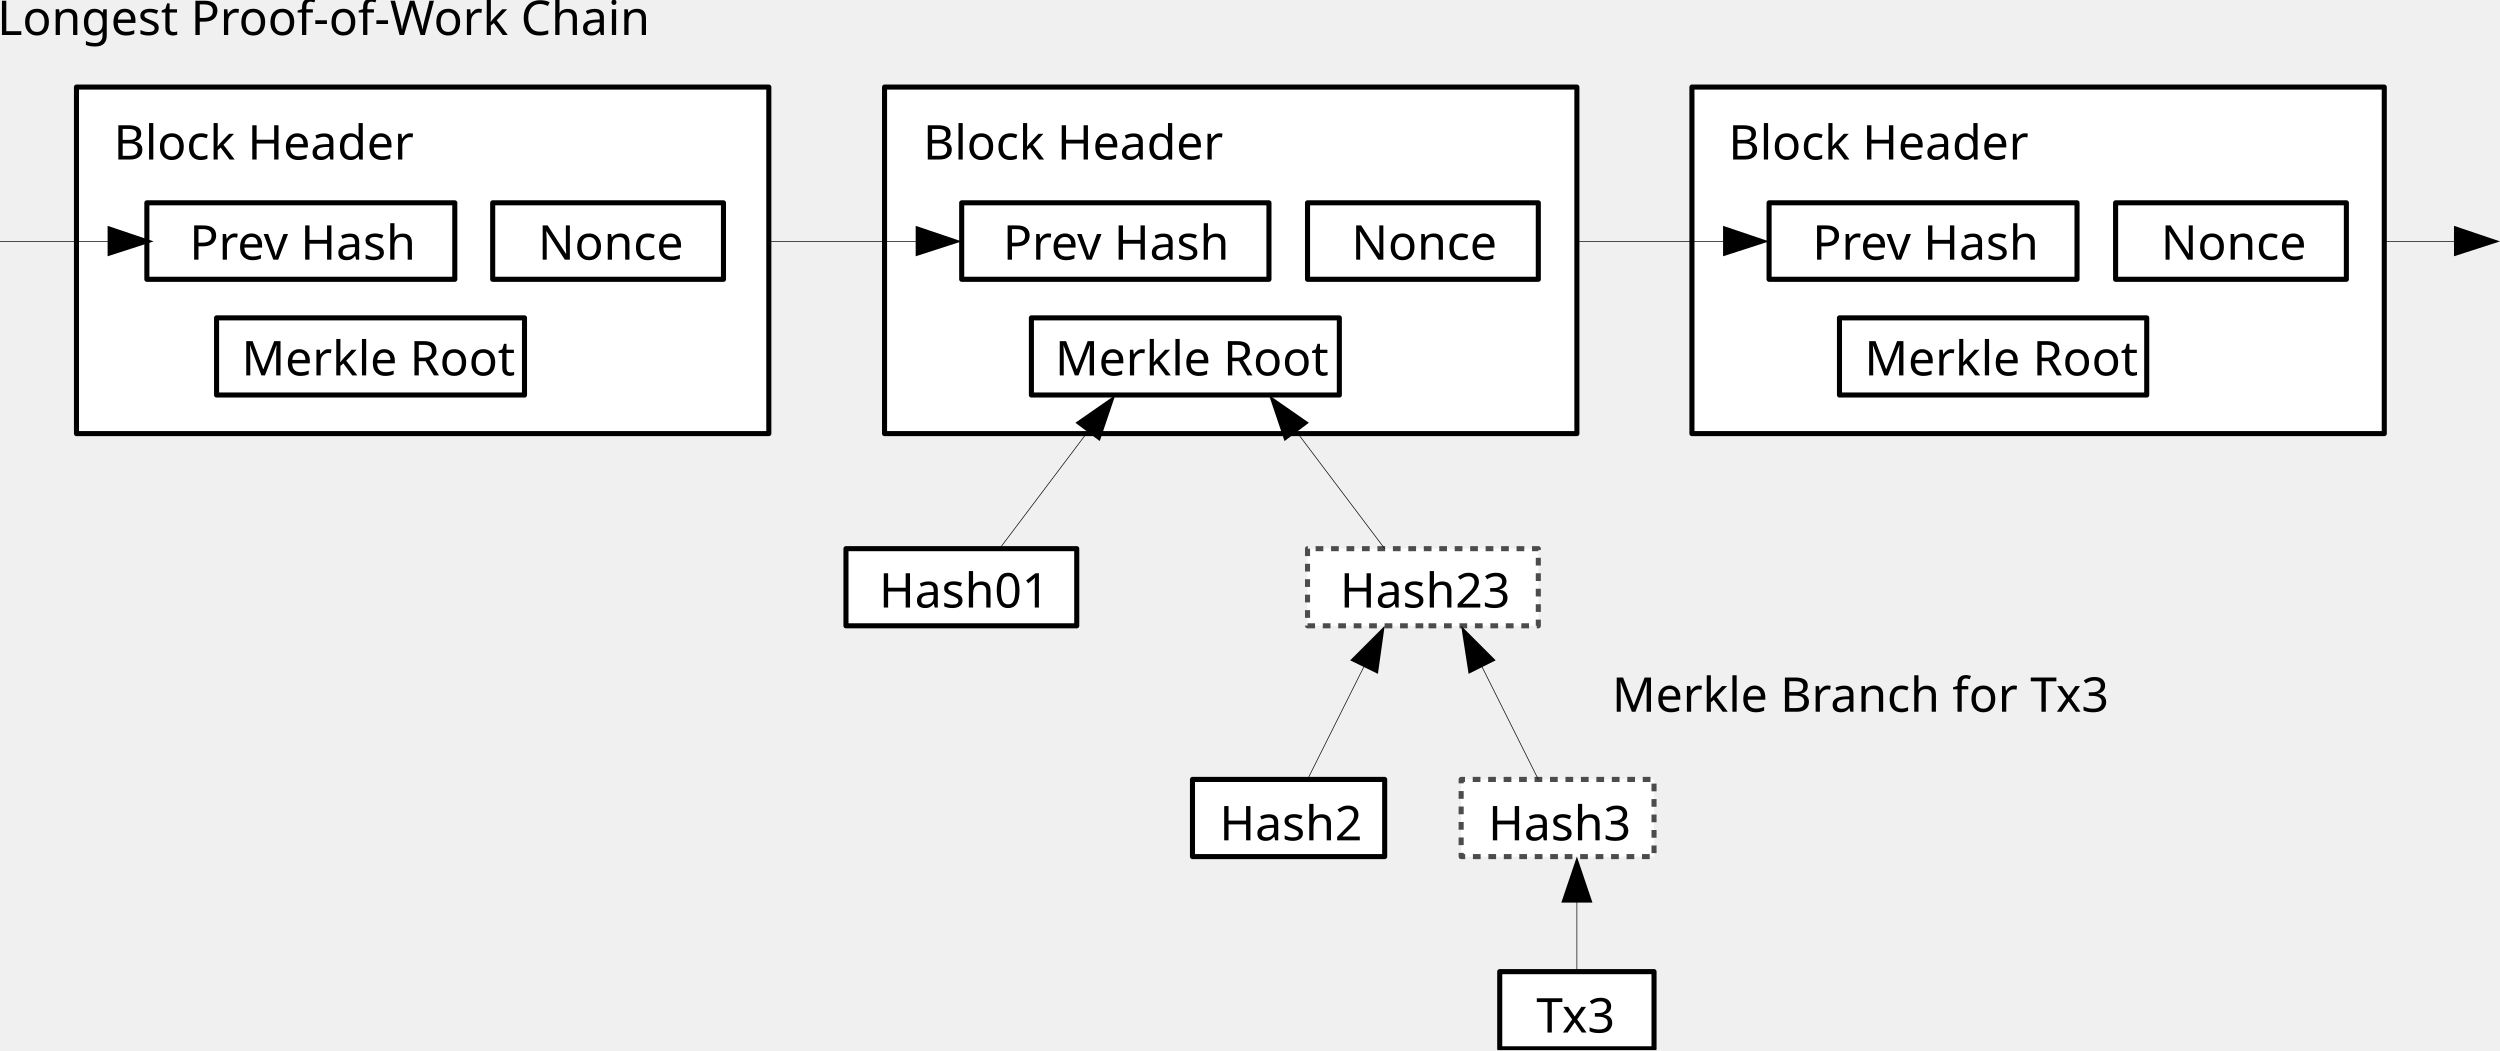
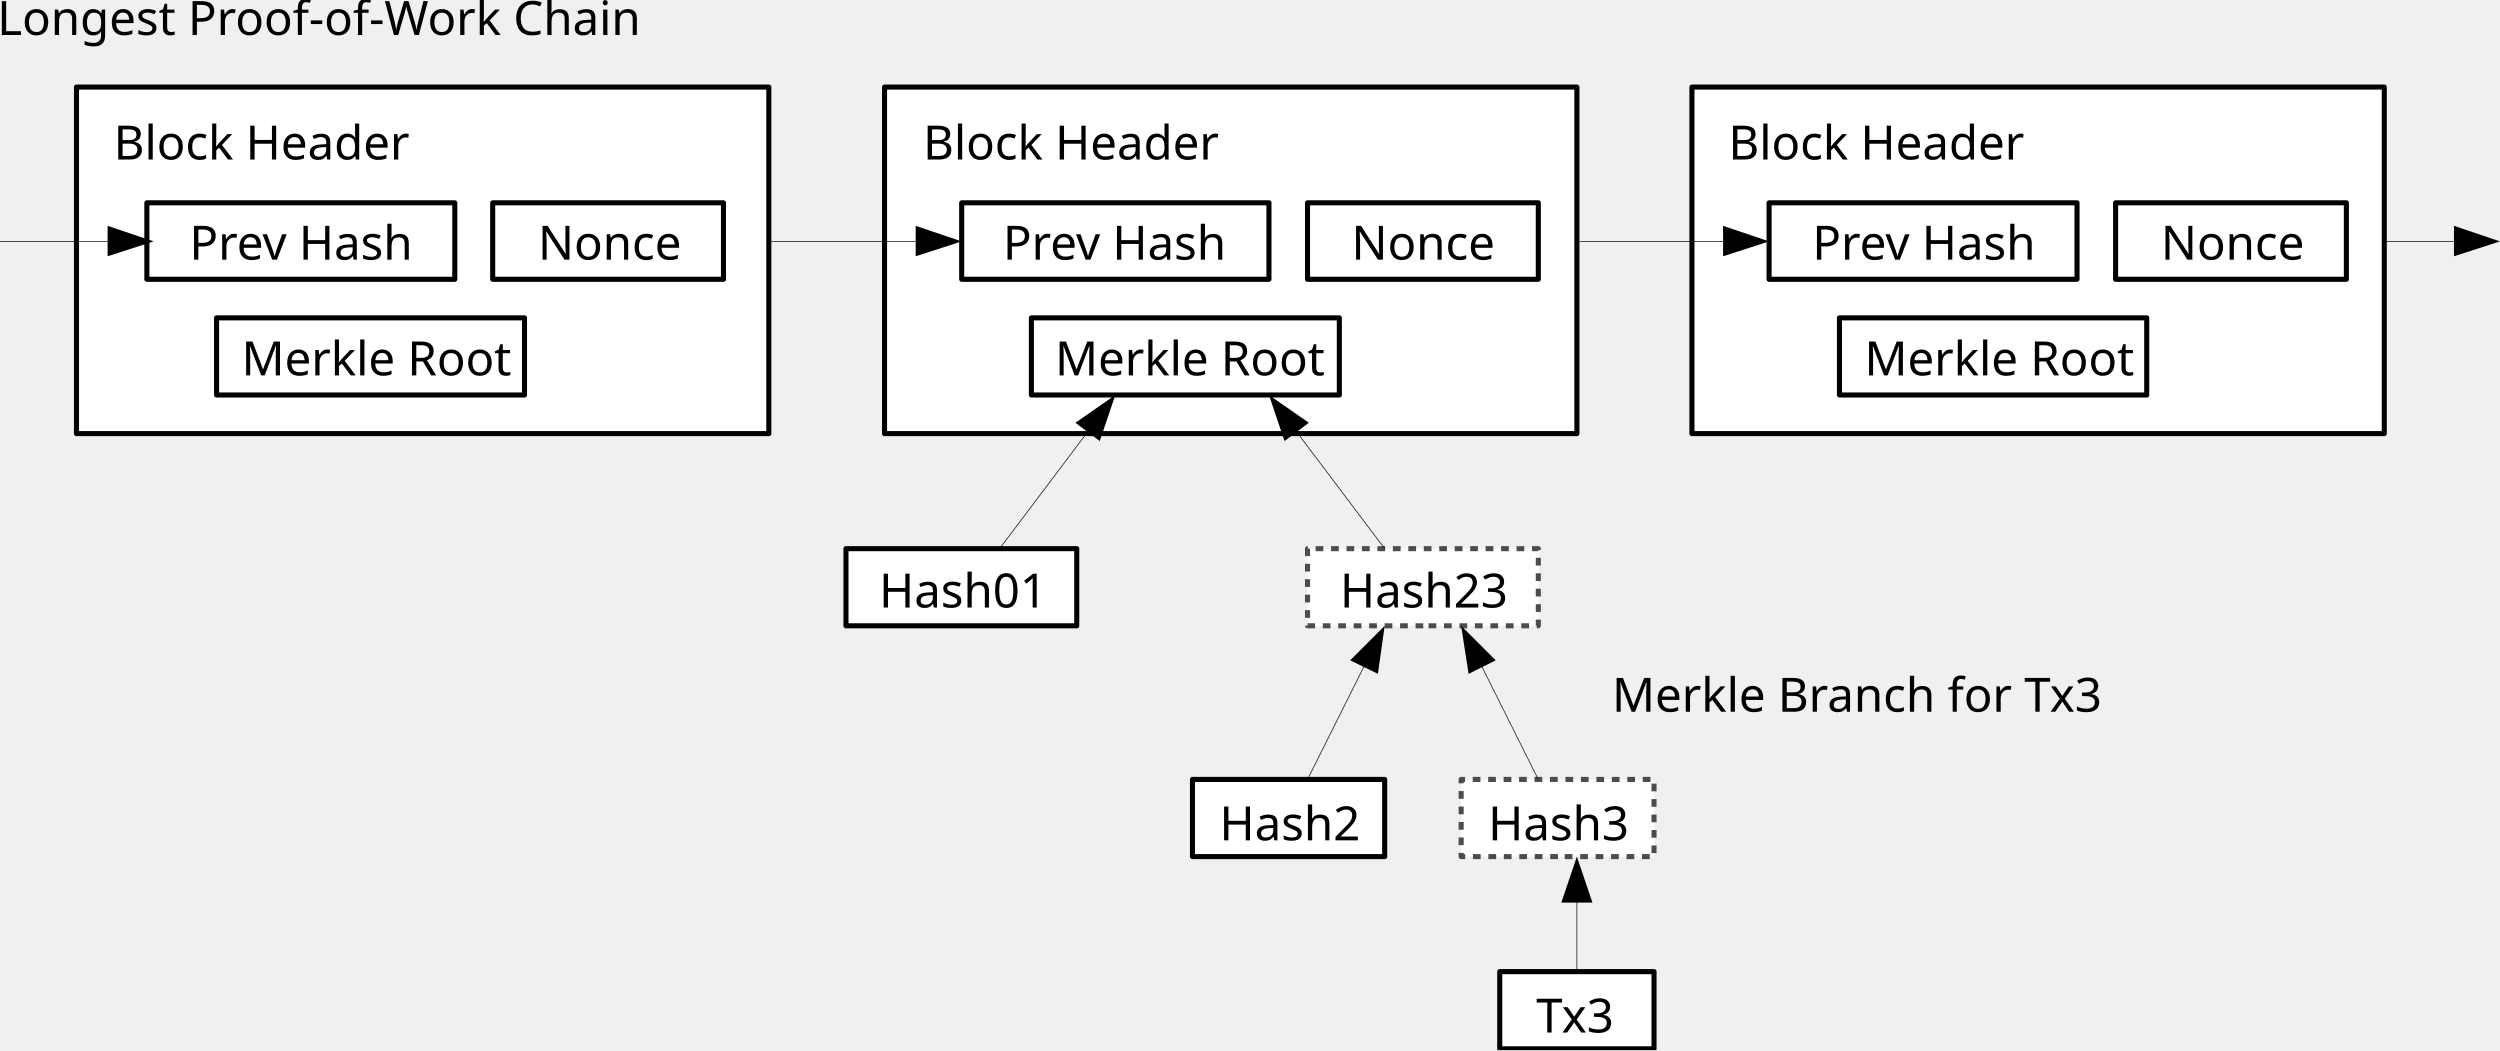
<svg xmlns="http://www.w3.org/2000/svg" width="130.316mm" height="54.74mm" viewBox="0 0 130.316 54.74" version="1.1" id="svg2070">
  <defs id="defs2067">
    <clipPath clipPathUnits="userSpaceOnUse" id="clipPath737">
      <path d="M 118.5,448 H 493.9 V 607.3 H 118.5 Z" clip-rule="evenodd" id="path735" />
    </clipPath>
  </defs>
  <g id="layer1">
    <g id="g731" transform="matrix(0.3527778,0,0,-0.3527778,-43.815,212.7846)">
      <g id="g733" clip-path="url(#clipPath737)">
        <path d="m 266.3,510.7 h -17.1 v 11.4 h 34.1 v -11.4 z" style="fill:#ffffff;fill-opacity:1;fill-rule:evenodd;stroke:none" id="path739" />
        <g id="g741">
          <path d="m 266.3,510.7 h -17.1 v 11.4 h 34.1 v -11.4 z" style="fill:none;stroke:#000000;stroke-width:0.75;stroke-linecap:butt;stroke-linejoin:round;stroke-miterlimit:10;stroke-dasharray:none;stroke-opacity:1" id="path743" />
        </g>
        <g id="g745">
-           <text transform="matrix(1,0,0,-0.9998,254.1,513.4)" style="font-variant:normal;font-weight:normal;font-size:7.101px;font-family:lmtt;writing-mode:lr-tb;fill:#000000;fill-opacity:1;fill-rule:nonzero;stroke:none" id="text749">
+           <text transform="matrix(1,0,0,-0.9998,254.1,513.4)" style="font-variant:normal;font-weight:normal;font-size:5.25pt;font-family:lmtt;writing-mode:lr-tb;fill:#000000;fill-opacity:1;fill-rule:nonzero;stroke:none" id="text749">
            <tspan x="0 5.099 9.097 12.697 16.596 20.594" y="0" id="tspan747">Hash01</tspan>
          </text>
        </g>
        <path d="M 314.6,476.6 H 300.4 V 488 h 28.4 v -11.4 z" style="fill:#ffffff;fill-opacity:1;fill-rule:evenodd;stroke:none" id="path751" />
        <g id="g753">
          <path d="M 314.6,476.6 H 300.4 V 488 h 28.4 v -11.4 z" style="fill:none;stroke:#000000;stroke-width:0.75;stroke-linecap:butt;stroke-linejoin:round;stroke-miterlimit:10;stroke-dasharray:none;stroke-opacity:1" id="path755" />
        </g>
        <g id="g757">
-           <text transform="matrix(1,0,0,-0.9998,304.4,479)" style="font-variant:normal;font-weight:normal;font-size:7.101px;font-family:lmtt;writing-mode:lr-tb;fill:#000000;fill-opacity:1;fill-rule:nonzero;stroke:none" id="text761">
+           <text transform="matrix(1,0,0,-0.9998,304.4,479)" style="font-variant:normal;font-weight:normal;font-size:5.25pt;font-family:lmtt;writing-mode:lr-tb;fill:#000000;fill-opacity:1;fill-rule:nonzero;stroke:none" id="text761">
            <tspan x="0 5.099 9.097 12.697 16.695" y="0" id="tspan759">Hash2</tspan>
          </text>
        </g>
        <path d="M 354.4,476.6 H 340.1 V 488 h 28.5 v -11.4 z" style="fill:#ffffff;fill-opacity:1;fill-rule:evenodd;stroke:none" id="path763" />
        <g id="g765">
          <path d="M 354.4,476.6 H 340.1 V 488 h 28.5 v -11.4 z" style="fill:none;stroke:#4c4c4c;stroke-width:0.75;stroke-linecap:butt;stroke-linejoin:round;stroke-miterlimit:10;stroke-dasharray:1.142, 1.142, 1.142, 1.142;stroke-dashoffset:0;stroke-opacity:1" id="path767" />
        </g>
        <g id="g769">
-           <text transform="matrix(1,0,0,-0.9998,344.1,479)" style="font-variant:normal;font-weight:normal;font-size:7.101px;font-family:lmtt;writing-mode:lr-tb;fill:#000000;fill-opacity:1;fill-rule:nonzero;stroke:none" id="text773">
+           <text transform="matrix(1,0,0,-0.9998,344.1,479)" style="font-variant:normal;font-weight:normal;font-size:5.25pt;font-family:lmtt;writing-mode:lr-tb;fill:#000000;fill-opacity:1;fill-rule:nonzero;stroke:none" id="text773">
            <tspan x="0 5.099 9.097 12.697 16.596" y="0" id="tspan771">Hash3</tspan>
          </text>
        </g>
        <path d="m 334.5,510.7 h -17.1 v 11.4 h 34.1 v -11.4 z" style="fill:#ffffff;fill-opacity:1;fill-rule:evenodd;stroke:none" id="path775" />
        <g id="g777">
          <path d="m 334.5,510.7 h -17.1 v 11.4 h 34.1 v -11.4 z" style="fill:none;stroke:#4c4c4c;stroke-width:0.75;stroke-linecap:butt;stroke-linejoin:round;stroke-miterlimit:10;stroke-dasharray:1.142, 1.142, 1.142, 1.142;stroke-dashoffset:0;stroke-opacity:1" id="path779" />
        </g>
        <g id="g781">
-           <text transform="matrix(1,0,0,-0.9998,322.2,513.4)" style="font-variant:normal;font-weight:normal;font-size:7.101px;font-family:lmtt;writing-mode:lr-tb;fill:#000000;fill-opacity:1;fill-rule:nonzero;stroke:none" id="text785">
+           <text transform="matrix(1,0,0,-0.9998,322.2,513.4)" style="font-variant:normal;font-weight:normal;font-size:5.25pt;font-family:lmtt;writing-mode:lr-tb;fill:#000000;fill-opacity:1;fill-rule:nonzero;stroke:none" id="text785">
            <tspan x="0 5.099 8.997 12.598 16.596 20.594" y="0" id="tspan783">Hash23</tspan>
          </text>
        </g>
        <path d="m 328.8,510.7 -1,-7.1 -4.1,2 z" style="fill:#000000;fill-opacity:1;fill-rule:evenodd;stroke:none" id="path787" />
        <path d="m 317.4,488 8.9,17.8" style="fill:none;stroke:#000000;stroke-width:0.1;stroke-linecap:butt;stroke-linejoin:miter;stroke-miterlimit:10;stroke-dasharray:none;stroke-opacity:1" id="path789" />
        <path d="m 340.1,510.7 5.1,-5.1 -4,-2 z" style="fill:#000000;fill-opacity:1;fill-rule:evenodd;stroke:none" id="path791" />
        <path d="m 351.5,488 -8.9,17.8" style="fill:none;stroke:#000000;stroke-width:0.1;stroke-linecap:butt;stroke-linejoin:miter;stroke-miterlimit:10;stroke-dasharray:none;stroke-opacity:1" id="path793" />
        <path d="m 306,539.1 h -51.1 v 51.2 h 102.3 v -51.2 z" style="fill:#ffffff;fill-opacity:1;fill-rule:evenodd;stroke:none" id="path795" />
        <g id="g797">
          <path d="m 306,539.1 h -51.1 v 51.2 h 102.3 v -51.2 z" style="fill:none;stroke:#000000;stroke-width:0.75;stroke-linecap:butt;stroke-linejoin:round;stroke-miterlimit:10;stroke-dasharray:none;stroke-opacity:1" id="path799" />
        </g>
        <g id="g801">
-           <text transform="matrix(1,0,0,-0.9998,260.6,579.6)" style="font-variant:normal;font-weight:normal;font-size:7.101px;font-family:lmtt;writing-mode:lr-tb;fill:#000000;fill-opacity:1;fill-rule:nonzero;stroke:none" id="text805">
+           <text transform="matrix(1,0,0,-0.9998,260.6,579.6)" style="font-variant:normal;font-weight:normal;font-size:5.25pt;font-family:lmtt;writing-mode:lr-tb;fill:#000000;fill-opacity:1;fill-rule:nonzero;stroke:none" id="text805">
            <tspan x="0 4.701 6.299 10.297 13.897 17.498 19.5 24.599 28.597 32.596 36.494 40.492" y="0" id="tspan803">Block Header</tspan>
          </text>
        </g>
        <path d="m 299.3,544.8 h -22.7 v 11.4 h 45.5 v -11.4 z" style="fill:#ffffff;fill-opacity:1;fill-rule:evenodd;stroke:none" id="path807" />
        <g id="g809">
          <path d="m 299.3,544.8 h -22.7 v 11.4 h 45.5 v -11.4 z" style="fill:none;stroke:#000000;stroke-width:0.75;stroke-linecap:butt;stroke-linejoin:round;stroke-miterlimit:10;stroke-dasharray:none;stroke-opacity:1" id="path811" />
        </g>
        <g id="g813">
-           <text transform="matrix(1,0,0,-0.9998,280.1,547.7)" style="font-variant:normal;font-weight:normal;font-size:7.101px;font-family:lmtt;writing-mode:lr-tb;fill:#000000;fill-opacity:1;fill-rule:nonzero;stroke:none" id="text817">
+           <text transform="matrix(1,0,0,-0.9998,280.1,547.7)" style="font-variant:normal;font-weight:normal;font-size:5.25pt;font-family:lmtt;writing-mode:lr-tb;fill:#000000;fill-opacity:1;fill-rule:nonzero;stroke:none" id="text817">
            <tspan x="0 5.802 9.8 12.101 15.701 17.398 21.297 23.3 28.399 32.397 36.395" y="0" id="tspan815">Merkle Root</tspan>
          </text>
        </g>
        <path d="m 289,544.8 -2.3,-6.8 -3.6,2.7 z" style="fill:#000000;fill-opacity:1;fill-rule:evenodd;stroke:none" id="path819" />
        <path d="m 271.9,522.1 13.8,18.3" style="fill:none;stroke:#000000;stroke-width:0.1;stroke-linecap:butt;stroke-linejoin:miter;stroke-miterlimit:10;stroke-dasharray:none;stroke-opacity:1" id="path821" />
        <path d="m 311.7,544.8 5.9,-4.1 -3.6,-2.7 z" style="fill:#000000;fill-opacity:1;fill-rule:evenodd;stroke:none" id="path823" />
        <path d="M 328.8,522.1 315,540.4" style="fill:none;stroke:#000000;stroke-width:0.1;stroke-linecap:butt;stroke-linejoin:miter;stroke-miterlimit:10;stroke-dasharray:none;stroke-opacity:1" id="path825" />
        <path d="m 289,561.9 h -22.7 v 11.3 h 45.4 v -11.3 z" style="fill:#ffffff;fill-opacity:1;fill-rule:evenodd;stroke:none" id="path827" />
        <g id="g829">
          <path d="m 289,561.9 h -22.7 v 11.3 h 45.4 v -11.3 z" style="fill:none;stroke:#000000;stroke-width:0.75;stroke-linecap:butt;stroke-linejoin:round;stroke-miterlimit:10;stroke-dasharray:none;stroke-opacity:1" id="path831" />
        </g>
        <g id="g833">
-           <text transform="matrix(1,0,0,-0.9998,272.4,564.8)" style="font-variant:normal;font-weight:normal;font-size:7.101px;font-family:lmtt;writing-mode:lr-tb;fill:#000000;fill-opacity:1;fill-rule:nonzero;stroke:none" id="text837">
+           <text transform="matrix(1,0,0,-0.9998,272.4,564.8)" style="font-variant:normal;font-weight:normal;font-size:5.25pt;font-family:lmtt;writing-mode:lr-tb;fill:#000000;fill-opacity:1;fill-rule:nonzero;stroke:none" id="text837">
            <tspan x="0 4.801 7.101 11.1 14.601 16.603 21.702 25.7 29.3" y="0" id="tspan835">Prev Hash</tspan>
          </text>
        </g>
        <path d="m 334.5,561.9 h -17.1 v 11.3 h 34.1 v -11.3 z" style="fill:#ffffff;fill-opacity:1;fill-rule:evenodd;stroke:none" id="path839" />
        <g id="g841">
          <path d="m 334.5,561.9 h -17.1 v 11.3 h 34.1 v -11.3 z" style="fill:none;stroke:#000000;stroke-width:0.75;stroke-linecap:butt;stroke-linejoin:round;stroke-miterlimit:10;stroke-dasharray:none;stroke-opacity:1" id="path843" />
        </g>
        <g id="g845">
-           <text transform="matrix(1,0,0,-0.9998,323.9,564.8)" style="font-variant:normal;font-weight:normal;font-size:7.101px;font-family:lmtt;writing-mode:lr-tb;fill:#000000;fill-opacity:1;fill-rule:nonzero;stroke:none" id="text849">
+           <text transform="matrix(1,0,0,-0.9998,323.9,564.8)" style="font-variant:normal;font-weight:normal;font-size:5.25pt;font-family:lmtt;writing-mode:lr-tb;fill:#000000;fill-opacity:1;fill-rule:nonzero;stroke:none" id="text849">
            <tspan x="0 5.198 9.097 13.095 16.695" y="0" id="tspan847">Nonce</tspan>
          </text>
        </g>
        <path d="m 186.7,539.1 h -51.2 v 51.2 h 102.3 v -51.2 z" style="fill:#ffffff;fill-opacity:1;fill-rule:evenodd;stroke:none" id="path851" />
        <g id="g853">
          <path d="m 186.7,539.1 h -51.2 v 51.2 h 102.3 v -51.2 z" style="fill:none;stroke:#000000;stroke-width:0.75;stroke-linecap:butt;stroke-linejoin:round;stroke-miterlimit:10;stroke-dasharray:none;stroke-opacity:1" id="path855" />
        </g>
        <g id="g857">
-           <text transform="matrix(1,0,0,-0.9998,141,579.6)" style="font-variant:normal;font-weight:normal;font-size:7.101px;font-family:lmtt;writing-mode:lr-tb;fill:#000000;fill-opacity:1;fill-rule:nonzero;stroke:none" id="text861">
+           <text transform="matrix(1,0,0,-0.9998,141,579.6)" style="font-variant:normal;font-weight:normal;font-size:5.25pt;font-family:lmtt;writing-mode:lr-tb;fill:#000000;fill-opacity:1;fill-rule:nonzero;stroke:none" id="text861">
            <tspan x="0 4.701 6.299 10.297 13.897 17.498 19.5 24.599 28.597 32.596 36.494 40.492" y="0" id="tspan859">Block Header</tspan>
          </text>
        </g>
        <path d="m 179,544.8 h -22.8 v 11.4 h 45.5 v -11.4 z" style="fill:#ffffff;fill-opacity:1;fill-rule:evenodd;stroke:none" id="path863" />
        <g id="g865">
          <path d="m 179,544.8 h -22.8 v 11.4 h 45.5 v -11.4 z" style="fill:none;stroke:#000000;stroke-width:0.75;stroke-linecap:butt;stroke-linejoin:round;stroke-miterlimit:10;stroke-dasharray:none;stroke-opacity:1" id="path867" />
        </g>
        <g id="g869">
-           <text transform="matrix(1,0,0,-0.9998,159.9,547.7)" style="font-variant:normal;font-weight:normal;font-size:7.101px;font-family:lmtt;writing-mode:lr-tb;fill:#000000;fill-opacity:1;fill-rule:nonzero;stroke:none" id="text873">
+           <text transform="matrix(1,0,0,-0.9998,159.9,547.7)" style="font-variant:normal;font-weight:normal;font-size:5.25pt;font-family:lmtt;writing-mode:lr-tb;fill:#000000;fill-opacity:1;fill-rule:nonzero;stroke:none" id="text873">
            <tspan x="0 5.802 9.8 12.2 15.801 17.398 21.397 23.3 28.498 32.397 36.395" y="0" id="tspan871">Merkle Root</tspan>
          </text>
        </g>
        <path d="m 168.6,561.9 h -22.7 v 11.3 h 45.5 v -11.3 z" style="fill:#ffffff;fill-opacity:1;fill-rule:evenodd;stroke:none" id="path875" />
        <g id="g877">
          <path d="m 168.6,561.9 h -22.7 v 11.3 h 45.5 v -11.3 z" style="fill:none;stroke:#000000;stroke-width:0.75;stroke-linecap:butt;stroke-linejoin:round;stroke-miterlimit:10;stroke-dasharray:none;stroke-opacity:1" id="path879" />
        </g>
        <g id="g881">
-           <text transform="matrix(1,0,0,-0.9998,152.2,564.8)" style="font-variant:normal;font-weight:normal;font-size:7.101px;font-family:lmtt;writing-mode:lr-tb;fill:#000000;fill-opacity:1;fill-rule:nonzero;stroke:none" id="text885">
+           <text transform="matrix(1,0,0,-0.9998,152.2,564.8)" style="font-variant:normal;font-weight:normal;font-size:5.25pt;font-family:lmtt;writing-mode:lr-tb;fill:#000000;fill-opacity:1;fill-rule:nonzero;stroke:none" id="text885">
            <tspan x="0 4.801 7.201 11.1 14.601 16.603 21.702 25.7 29.3" y="0" id="tspan883">Prev Hash</tspan>
          </text>
        </g>
        <path d="M 214.1,561.9 H 197 v 11.3 h 34.1 v -11.3 z" style="fill:#ffffff;fill-opacity:1;fill-rule:evenodd;stroke:none" id="path887" />
        <g id="g889">
          <path d="M 214.1,561.9 H 197 v 11.3 h 34.1 v -11.3 z" style="fill:none;stroke:#000000;stroke-width:0.75;stroke-linecap:butt;stroke-linejoin:round;stroke-miterlimit:10;stroke-dasharray:none;stroke-opacity:1" id="path891" />
        </g>
        <g id="g893">
-           <text transform="matrix(1,0,0,-0.9998,203.7,564.8)" style="font-variant:normal;font-weight:normal;font-size:7.101px;font-family:lmtt;writing-mode:lr-tb;fill:#000000;fill-opacity:1;fill-rule:nonzero;stroke:none" id="text897">
+           <text transform="matrix(1,0,0,-0.9998,203.7,564.8)" style="font-variant:normal;font-weight:normal;font-size:5.25pt;font-family:lmtt;writing-mode:lr-tb;fill:#000000;fill-opacity:1;fill-rule:nonzero;stroke:none" id="text897">
            <tspan x="0 5.099 8.997 12.996 16.596" y="0" id="tspan895">Nonce</tspan>
          </text>
        </g>
        <path d="m 425.4,539.1 h -51.2 v 51.2 h 102.3 v -51.2 z" style="fill:#ffffff;fill-opacity:1;fill-rule:evenodd;stroke:none" id="path899" />
        <g id="g901">
          <path d="m 425.4,539.1 h -51.2 v 51.2 h 102.3 v -51.2 z" style="fill:none;stroke:#000000;stroke-width:0.75;stroke-linecap:butt;stroke-linejoin:round;stroke-miterlimit:10;stroke-dasharray:none;stroke-opacity:1" id="path903" />
        </g>
        <g id="g905">
-           <text transform="matrix(1,0,0,-0.9998,379.6,579.6)" style="font-variant:normal;font-weight:normal;font-size:7.101px;font-family:lmtt;writing-mode:lr-tb;fill:#000000;fill-opacity:1;fill-rule:nonzero;stroke:none" id="text909">
+           <text transform="matrix(1,0,0,-0.9998,379.6,579.6)" style="font-variant:normal;font-weight:normal;font-size:5.25pt;font-family:lmtt;writing-mode:lr-tb;fill:#000000;fill-opacity:1;fill-rule:nonzero;stroke:none" id="text909">
            <tspan x="0 4.701 6.299 10.297 13.897 17.498 19.5 24.599 28.597 32.596 36.494 40.492" y="0" id="tspan907">Block Header</tspan>
          </text>
        </g>
        <path d="M 418.7,544.8 H 396 v 11.4 h 45.4 v -11.4 z" style="fill:#ffffff;fill-opacity:1;fill-rule:evenodd;stroke:none" id="path911" />
        <g id="g913">
          <path d="M 418.7,544.8 H 396 v 11.4 h 45.4 v -11.4 z" style="fill:none;stroke:#000000;stroke-width:0.75;stroke-linecap:butt;stroke-linejoin:round;stroke-miterlimit:10;stroke-dasharray:none;stroke-opacity:1" id="path915" />
        </g>
        <g id="g917">
-           <text transform="matrix(1,0,0,-0.9998,399.7,547.7)" style="font-variant:normal;font-weight:normal;font-size:7.101px;font-family:lmtt;writing-mode:lr-tb;fill:#000000;fill-opacity:1;fill-rule:nonzero;stroke:none" id="text921">
+           <text transform="matrix(1,0,0,-0.9998,399.7,547.7)" style="font-variant:normal;font-weight:normal;font-size:5.25pt;font-family:lmtt;writing-mode:lr-tb;fill:#000000;fill-opacity:1;fill-rule:nonzero;stroke:none" id="text921">
            <tspan x="0 5.802 9.8 12.101 15.701 17.398 21.297 23.3 28.399 32.397 36.395" y="0" id="tspan919">Merkle Root</tspan>
          </text>
        </g>
        <path d="m 408.3,561.9 h -22.7 v 11.3 h 45.5 v -11.3 z" style="fill:#ffffff;fill-opacity:1;fill-rule:evenodd;stroke:none" id="path923" />
        <g id="g925">
          <path d="m 408.3,561.9 h -22.7 v 11.3 h 45.5 v -11.3 z" style="fill:none;stroke:#000000;stroke-width:0.75;stroke-linecap:butt;stroke-linejoin:round;stroke-miterlimit:10;stroke-dasharray:none;stroke-opacity:1" id="path927" />
        </g>
        <g id="g929">
-           <text transform="matrix(1,0,0,-0.9998,392,564.8)" style="font-variant:normal;font-weight:normal;font-size:7.101px;font-family:lmtt;writing-mode:lr-tb;fill:#000000;fill-opacity:1;fill-rule:nonzero;stroke:none" id="text933">
+           <text transform="matrix(1,0,0,-0.9998,392,564.8)" style="font-variant:normal;font-weight:normal;font-size:5.25pt;font-family:lmtt;writing-mode:lr-tb;fill:#000000;fill-opacity:1;fill-rule:nonzero;stroke:none" id="text933">
            <tspan x="0 4.801 7.101 11.1 14.601 16.603 21.702 25.7 29.3" y="0" id="tspan931">Prev Hash</tspan>
          </text>
        </g>
        <path d="m 453.8,561.9 h -17 v 11.3 h 34.1 v -11.3 z" style="fill:#ffffff;fill-opacity:1;fill-rule:evenodd;stroke:none" id="path935" />
        <g id="g937">
          <path d="m 453.8,561.9 h -17 v 11.3 h 34.1 v -11.3 z" style="fill:none;stroke:#000000;stroke-width:0.75;stroke-linecap:butt;stroke-linejoin:round;stroke-miterlimit:10;stroke-dasharray:none;stroke-opacity:1" id="path939" />
        </g>
        <g id="g941">
-           <text transform="matrix(1,0,0,-0.9998,443.5,564.8)" style="font-variant:normal;font-weight:normal;font-size:7.101px;font-family:lmtt;writing-mode:lr-tb;fill:#000000;fill-opacity:1;fill-rule:nonzero;stroke:none" id="text945">
+           <text transform="matrix(1,0,0,-0.9998,443.5,564.8)" style="font-variant:normal;font-weight:normal;font-size:5.25pt;font-family:lmtt;writing-mode:lr-tb;fill:#000000;fill-opacity:1;fill-rule:nonzero;stroke:none" id="text945">
            <tspan x="0 5.099 9.097 13.095 16.695" y="0" id="tspan943">Nonce</tspan>
          </text>
        </g>
        <path d="m 385.6,567.5 -6.8,-2.2 v 4.5 z" style="fill:#000000;fill-opacity:1;fill-rule:evenodd;stroke:none" id="path947" />
        <path d="m 357.2,567.5 h 23" style="fill:none;stroke:#000000;stroke-width:0.1;stroke-linecap:butt;stroke-linejoin:miter;stroke-miterlimit:10;stroke-dasharray:none;stroke-opacity:1" id="path949" />
        <path d="m 266.3,567.5 -6.8,-2.2 v 4.5 z" style="fill:#000000;fill-opacity:1;fill-rule:evenodd;stroke:none" id="path951" />
        <path d="m 237.8,567.5 h 23" style="fill:none;stroke:#000000;stroke-width:0.1;stroke-linecap:butt;stroke-linejoin:miter;stroke-miterlimit:10;stroke-dasharray:none;stroke-opacity:1" id="path953" />
        <path d="m 493.6,567.5 -6.8,-2.2 v 4.5 z" style="fill:#000000;fill-opacity:1;fill-rule:evenodd;stroke:none" id="path955" />
        <path d="m 476.5,567.5 h 11.6" style="fill:none;stroke:#000000;stroke-width:0.1;stroke-linecap:butt;stroke-linejoin:miter;stroke-miterlimit:10;stroke-dasharray:none;stroke-opacity:1" id="path957" />
        <path d="m 146.9,567.5 -6.8,-2.2 v 4.5 z" style="fill:#000000;fill-opacity:1;fill-rule:evenodd;stroke:none" id="path959" />
        <path d="m 124.2,567.5 h 17.3" style="fill:none;stroke:#000000;stroke-width:0.1;stroke-linecap:butt;stroke-linejoin:miter;stroke-miterlimit:10;stroke-dasharray:none;stroke-opacity:1" id="path961" />
        <g id="g963">
-           <text transform="matrix(1,0,0,-0.9998,362.4,498)" style="font-variant:normal;font-weight:normal;font-size:7.101px;font-family:lmtt;writing-mode:lr-tb;fill:#000000;fill-opacity:1;fill-rule:nonzero;stroke:none" id="text967">
+           <text transform="matrix(1,0,0,-0.9998,362.4,498)" style="font-variant:normal;font-weight:normal;font-size:5.25pt;font-family:lmtt;writing-mode:lr-tb;fill:#000000;fill-opacity:1;fill-rule:nonzero;stroke:none" id="text967">
            <tspan x="0 5.802 9.8 12.101 15.701 17.398 21.297 23.3 28.001 30.401 34.399 38.397 41.998 45.996 47.899 49.902 53.9 56.3 58.203 62.4 65.802" y="0" id="tspan965">Merkle Branch for Tx3</tspan>
          </text>
        </g>
        <g id="g969">
-           <text transform="matrix(1,0,0,-0.9998,123.8,598)" style="font-variant:normal;font-weight:normal;font-size:7.101px;font-family:lmtt;writing-mode:lr-tb;fill:#000000;fill-opacity:1;fill-rule:nonzero;stroke:none" id="text973">
+           <text transform="matrix(1,0,0,-0.9998,123.8,598)" style="font-variant:normal;font-weight:normal;font-size:5.25pt;font-family:lmtt;writing-mode:lr-tb;fill:#000000;fill-opacity:1;fill-rule:nonzero;stroke:none" id="text973">
            <tspan x="0 3.998 7.996 11.994 15.893 19.891 23.491 25.494 27.497 32.198 34.598 38.596 42.594 44.597 46.898 50.896 52.898 55.199 62.301 66.199 68.6 72.2 74.203 79.302 83.3 87.298 88.896" y="0" id="tspan971">Longest Proof-of-Work Chain</tspan>
          </text>
        </g>
        <path d="m 357.2,448.2 h -11.4 v 11.4 h 22.8 v -11.4 z" style="fill:#ffffff;fill-opacity:1;fill-rule:evenodd;stroke:none" id="path975" />
        <g id="g977">
          <path d="m 357.2,448.2 h -11.4 v 11.4 h 22.8 v -11.4 z" style="fill:none;stroke:#000000;stroke-width:0.75;stroke-linecap:butt;stroke-linejoin:round;stroke-miterlimit:10;stroke-dasharray:none;stroke-opacity:1" id="path979" />
        </g>
        <g id="g981">
-           <text transform="matrix(1,0,0,-0.9998,351.2,450.6)" style="font-variant:normal;font-weight:normal;font-size:7.101px;font-family:lmtt;writing-mode:lr-tb;fill:#000000;fill-opacity:1;fill-rule:nonzero;stroke:none" id="text985">
+           <text transform="matrix(1,0,0,-0.9998,351.2,450.6)" style="font-variant:normal;font-weight:normal;font-size:5.25pt;font-family:lmtt;writing-mode:lr-tb;fill:#000000;fill-opacity:1;fill-rule:nonzero;stroke:none" id="text985">
            <tspan x="0 4.197 7.599" y="0" id="tspan983">Tx3</tspan>
          </text>
        </g>
        <path d="m 357.2,476.6 2.3,-6.8 h -4.6 z" style="fill:#000000;fill-opacity:1;fill-rule:evenodd;stroke:none" id="path987" />
        <path d="m 357.2,459.6 v 11.6" style="fill:none;stroke:#000000;stroke-width:0.1;stroke-linecap:butt;stroke-linejoin:miter;stroke-miterlimit:10;stroke-dasharray:none;stroke-opacity:1" id="path989" />
      </g>
    </g>
  </g>
</svg>
